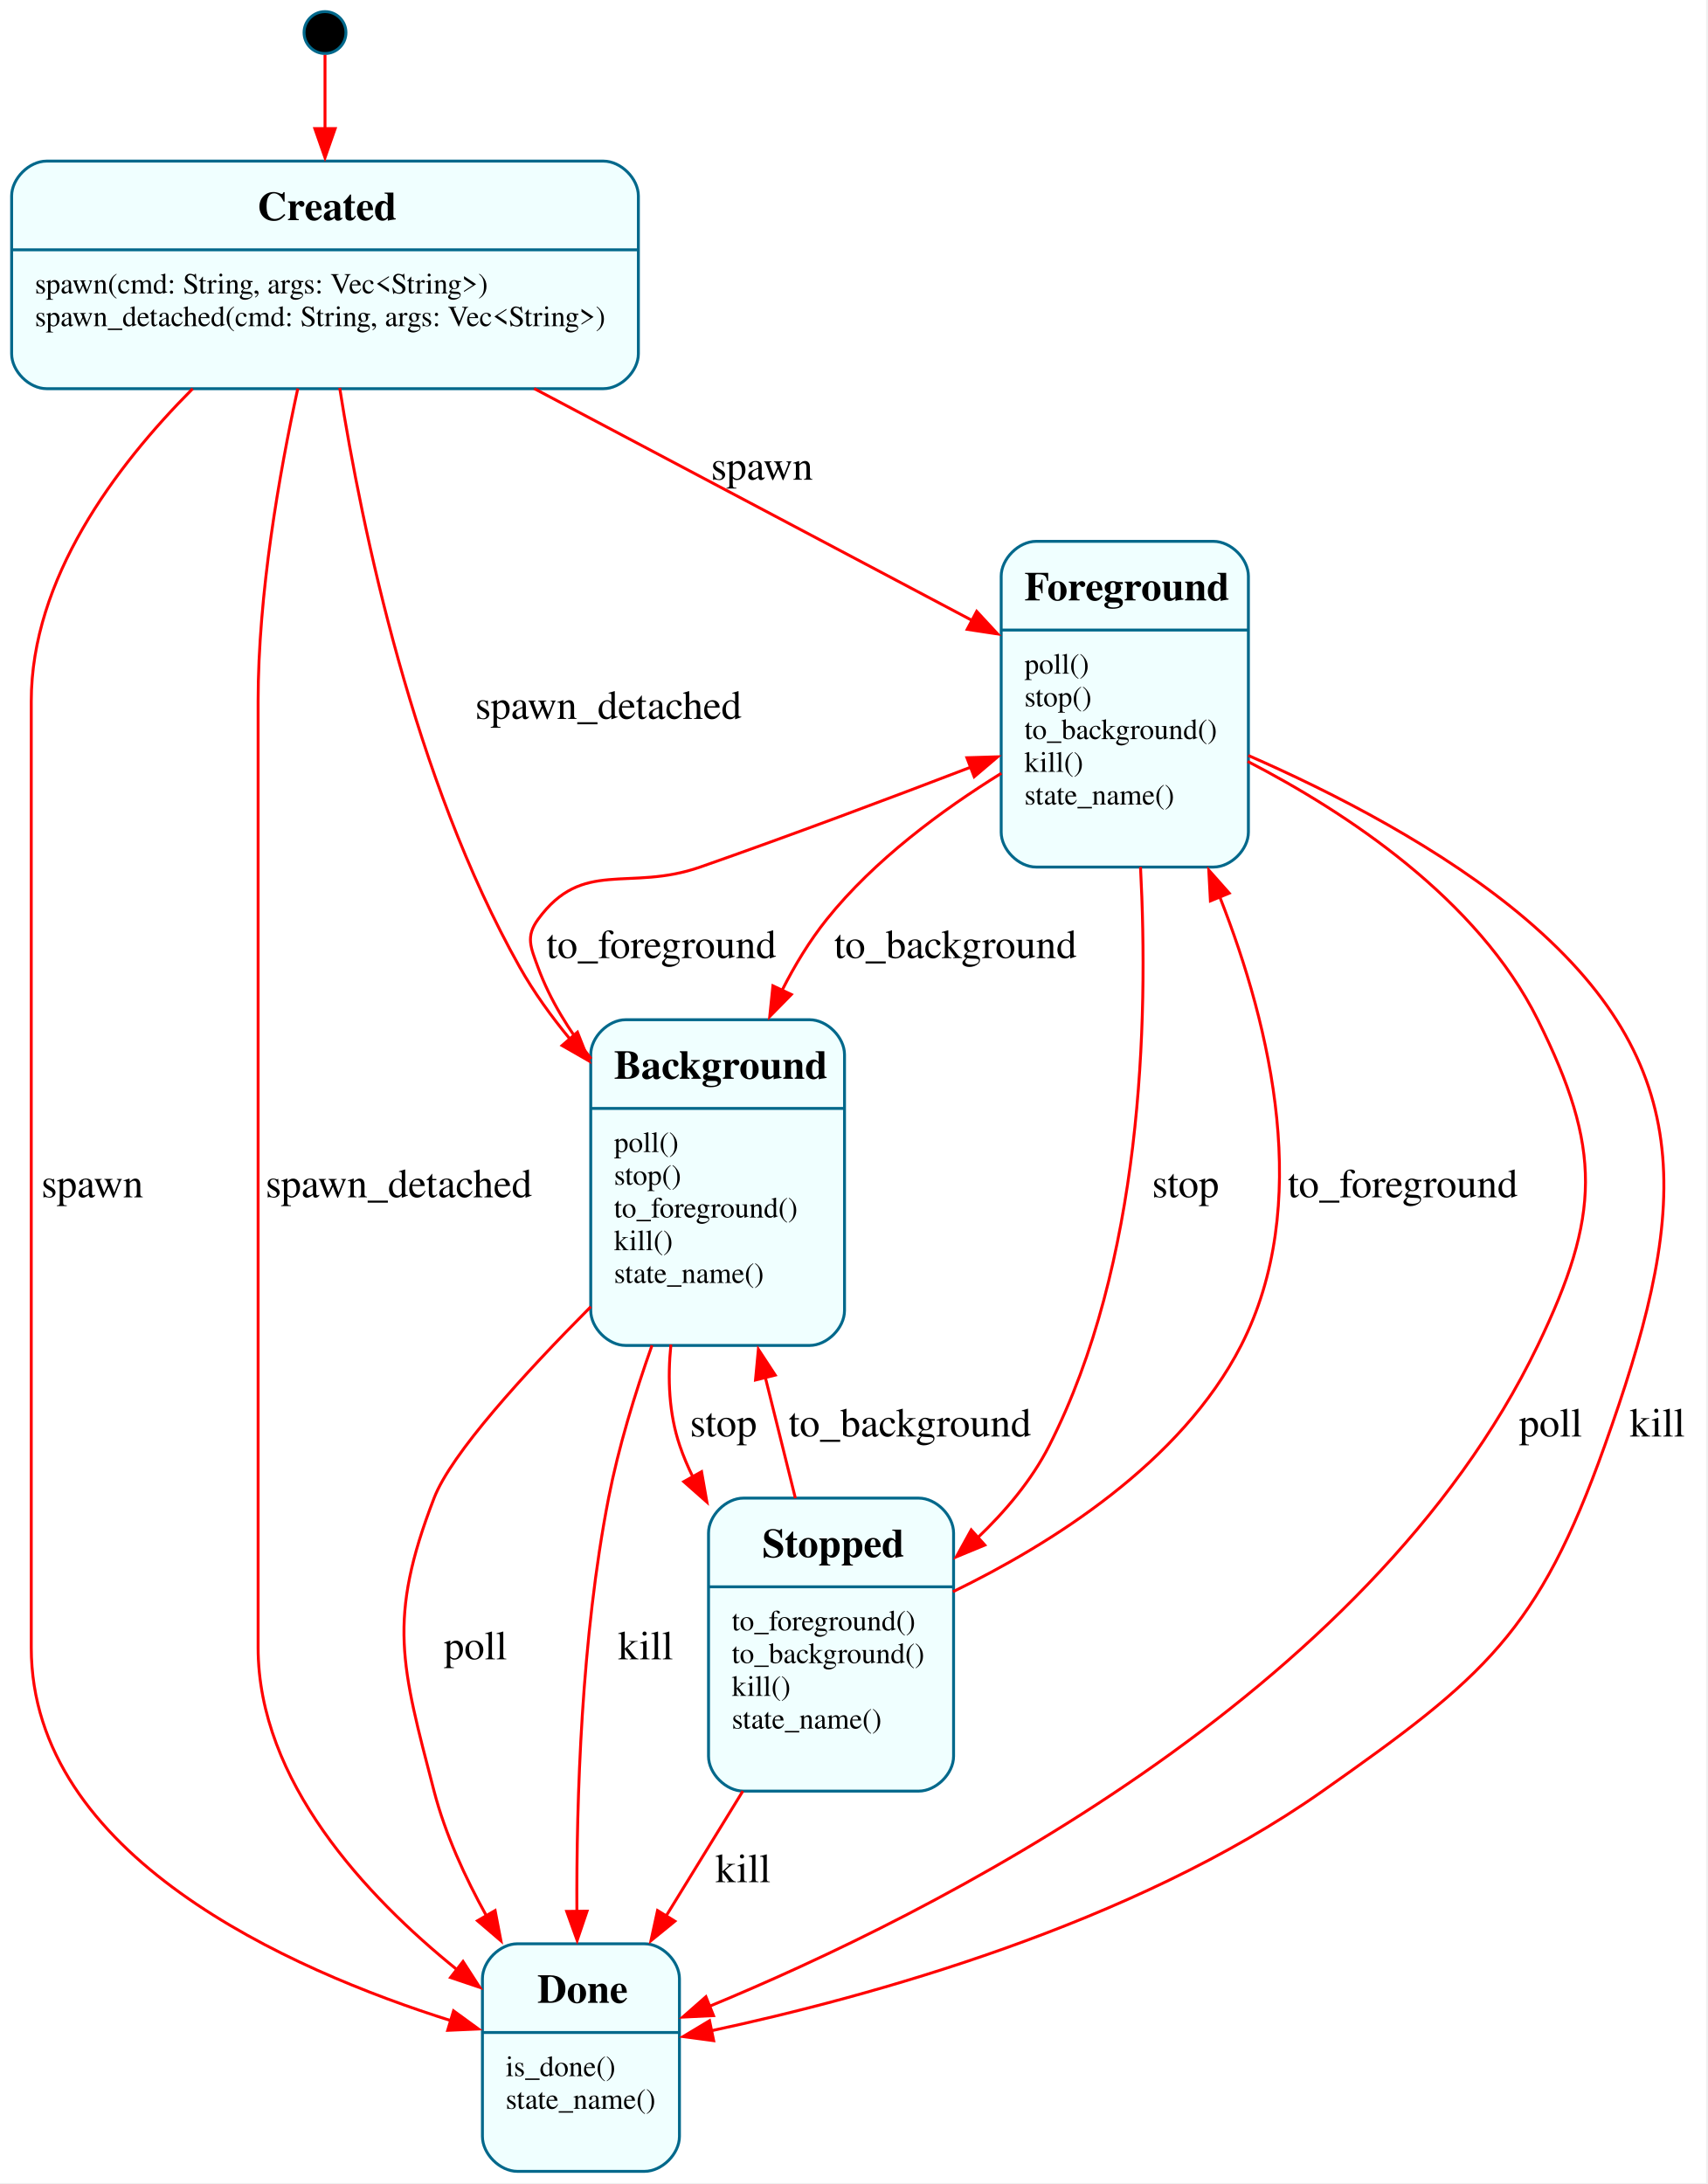
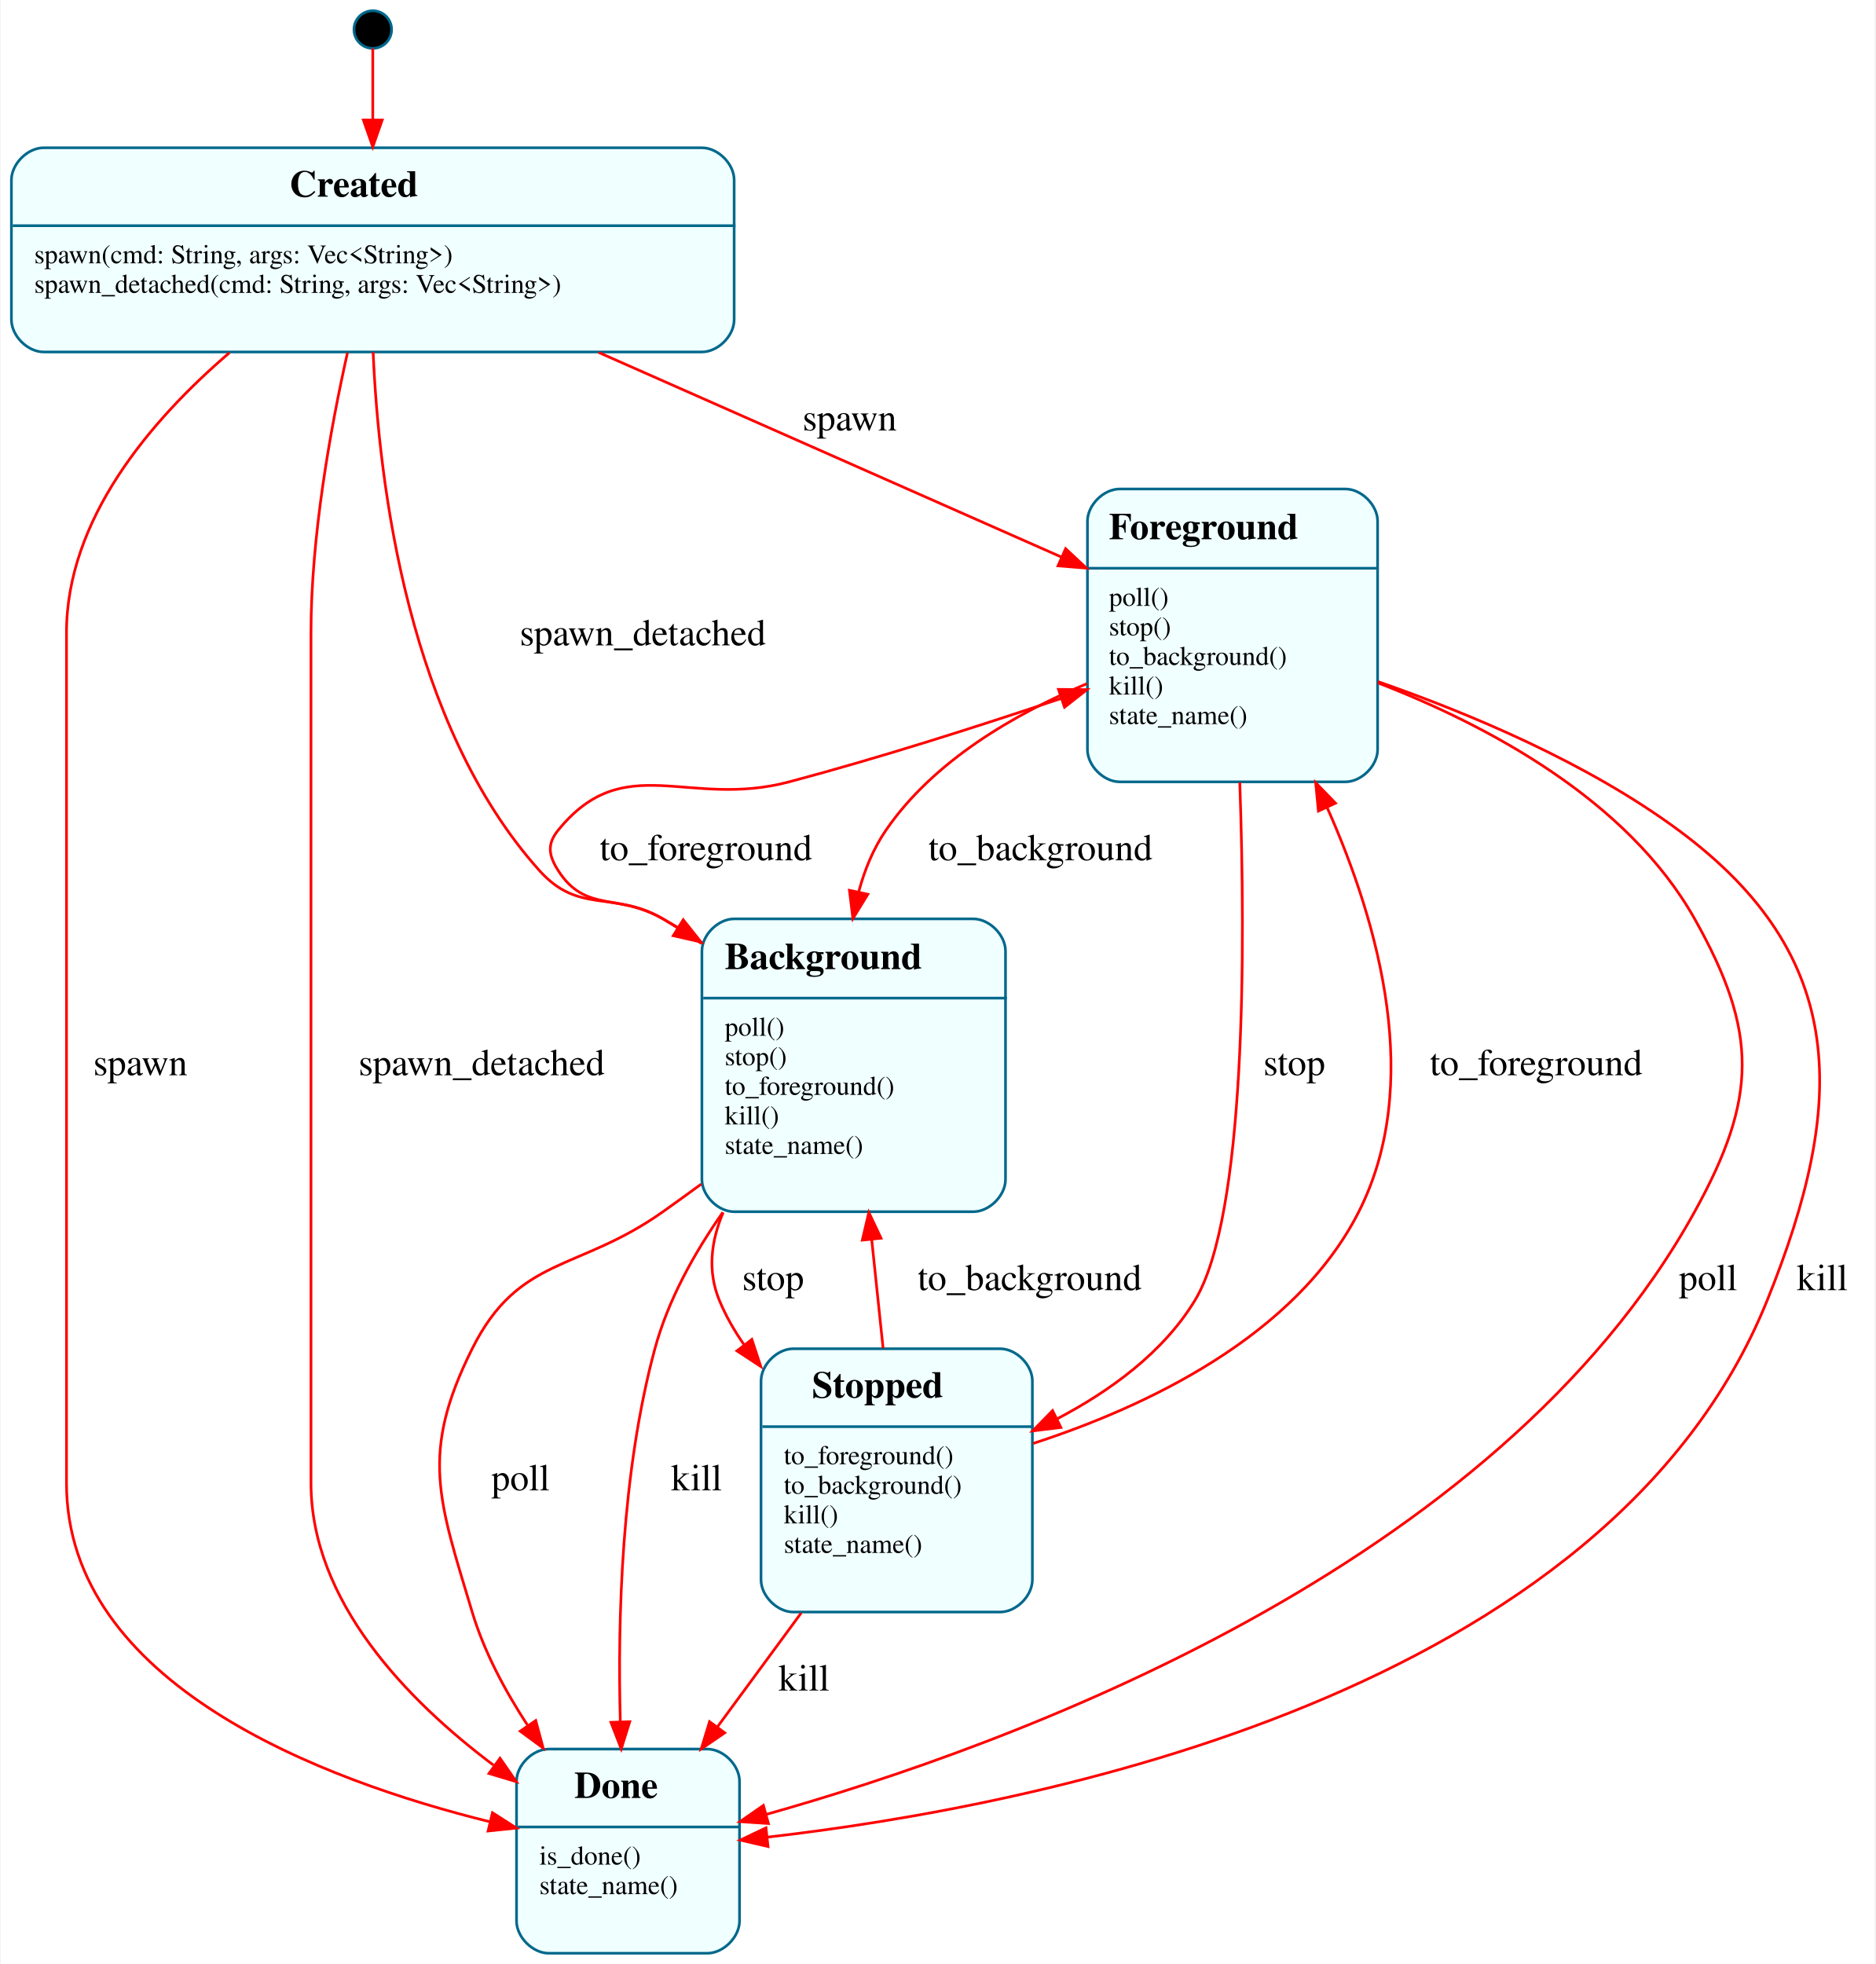
- <svg xmlns="http://www.w3.org/2000/svg" width="587pt" height="751pt" viewBox="0.00 0.00 587.00 751.00">
-   <g id="graph0" class="graph" transform="scale(1 1) rotate(0) translate(4 746.65)">
-     <polygon fill="white" stroke="none" points="-4,4 -4,-746.65 582.62,-746.65 582.62,4 -4,4" />
+ <svg xmlns="http://www.w3.org/2000/svg" width="698pt" height="731pt" viewBox="0.00 0.00 697.50 731.00">
+   <g id="graph0" class="graph" transform="scale(1 1) rotate(0) translate(4 727)">
+     <polygon fill="white" stroke="transparent" points="-4,4 -4,-727 693.5,-727 693.5,4 -4,4" />
    <g id="node1" class="node">
-       <ellipse fill="black" stroke="#00688b" cx="107.75" cy="-735.45" rx="7.2" ry="7.2" />
+       <ellipse fill="black" stroke="#00688b" cx="134.5" cy="-716" rx="7" ry="7" />
    </g>
    <g id="node2" class="node">
-       <path fill="azure" stroke="none" d="M203.5,-691.25C203.5,-691.25 12,-691.25 12,-691.25 6,-691.25 0,-685.25 0,-679.25 0,-679.25 0,-625 0,-625 0,-619 6,-613 12,-613 12,-613 203.5,-613 203.5,-613 209.5,-613 215.5,-619 215.5,-625 215.5,-625 215.5,-679.25 215.5,-679.25 215.5,-685.25 209.5,-691.25 203.5,-691.25" />
-       <text xml:space="preserve" text-anchor="start" x="84.5" y="-670.95" font-family="Times,serif" font-weight="bold" font-size="14.00">Created</text>
-       <text xml:space="preserve" text-anchor="start" x="8" y="-645.75" font-family="Times,serif" font-size="10.00">spawn(cmd: String, args: Vec&lt;String&gt;)</text>
-       <text xml:space="preserve" text-anchor="start" x="8" y="-634.5" font-family="Times,serif" font-size="10.00">spawn_detached(cmd: String, args: Vec&lt;String&gt;)</text>
-       <text xml:space="preserve" text-anchor="start" x="94.25" y="-623.25" font-family="Times,serif" font-size="10.00">            </text>
-       <polygon fill="#00688b" stroke="#00688b" points="0,-660.75 0,-660.75 215.5,-660.75 215.5,-660.75 0,-660.75" />
-       <path fill="none" stroke="#00688b" d="M12,-613C12,-613 203.5,-613 203.5,-613 209.5,-613 215.5,-619 215.5,-625 215.5,-625 215.5,-679.25 215.5,-679.25 215.5,-685.25 209.5,-691.25 203.5,-691.25 203.5,-691.25 12,-691.25 12,-691.25 6,-691.25 0,-685.25 0,-679.25 0,-679.25 0,-625 0,-625 0,-619 6,-613 12,-613" />
+       <path fill="azure" stroke="transparent" d="M257,-672C257,-672 12,-672 12,-672 6,-672 0,-666 0,-660 0,-660 0,-608 0,-608 0,-602 6,-596 12,-596 12,-596 257,-596 257,-596 263,-596 269,-602 269,-608 269,-608 269,-660 269,-660 269,-666 263,-672 257,-672" />
+       <text text-anchor="start" x="103.5" y="-653.8" font-family="Times,serif" font-weight="bold" font-size="14.00">Created</text>
+       <text text-anchor="start" x="8.5" y="-629" font-family="Times,serif" font-size="10.00">spawn(cmd: String, args: Vec&lt;String&gt;)</text>
+       <text text-anchor="start" x="8.5" y="-618" font-family="Times,serif" font-size="10.00">spawn_detached(cmd: String, args: Vec&lt;String&gt;)</text>
+       <text text-anchor="start" x="116.5" y="-607" font-family="Times,serif" font-size="10.00">            </text>
+       <polygon fill="#00688b" stroke="#00688b" points="0.5,-643 0.5,-643 269.5,-643 269.5,-643 0.5,-643" />
+       <path fill="none" stroke="#00688b" d="M12,-596C12,-596 257,-596 257,-596 263,-596 269,-602 269,-608 269,-608 269,-660 269,-660 269,-666 263,-672 257,-672 257,-672 12,-672 12,-672 6,-672 0,-666 0,-660 0,-660 0,-608 0,-608 0,-602 6,-596 12,-596" />
    </g>
    <g id="edge1" class="edge">
-       <path fill="none" stroke="red" d="M107.75,-727.79C107.75,-721.78 107.75,-712.32 107.75,-702.13" />
-       <polygon fill="red" stroke="red" points="111.25,-702.44 107.75,-692.44 104.25,-702.44 111.25,-702.44" />
+       <path fill="none" stroke="red" d="M134.5,-708.99C134.5,-702.98 134.5,-693.15 134.5,-682.59" />
+       <polygon fill="red" stroke="red" points="138,-682.33 134.5,-672.33 131,-682.33 138,-682.33" />
    </g>
    <g id="node3" class="node">
-       <path fill="azure" stroke="none" d="M413.25,-560.5C413.25,-560.5 352.25,-560.5 352.25,-560.5 346.25,-560.5 340.25,-554.5 340.25,-548.5 340.25,-548.5 340.25,-460.5 340.25,-460.5 340.25,-454.5 346.25,-448.5 352.25,-448.5 352.25,-448.5 413.25,-448.5 413.25,-448.5 419.25,-448.5 425.25,-454.5 425.25,-460.5 425.25,-460.5 425.25,-548.5 425.25,-548.5 425.25,-554.5 419.25,-560.5 413.25,-560.5" />
-       <text xml:space="preserve" text-anchor="start" x="348.25" y="-540.2" font-family="Times,serif" font-weight="bold" font-size="14.00">Foreground</text>
-       <text xml:space="preserve" text-anchor="start" x="348.25" y="-515" font-family="Times,serif" font-size="10.00">poll()</text>
-       <text xml:space="preserve" text-anchor="start" x="348.25" y="-503.75" font-family="Times,serif" font-size="10.00">stop()</text>
-       <text xml:space="preserve" text-anchor="start" x="348.25" y="-492.5" font-family="Times,serif" font-size="10.00">to_background()</text>
-       <text xml:space="preserve" text-anchor="start" x="348.25" y="-481.25" font-family="Times,serif" font-size="10.00">kill()</text>
-       <text xml:space="preserve" text-anchor="start" x="348.25" y="-470" font-family="Times,serif" font-size="10.00">state_name()</text>
-       <text xml:space="preserve" text-anchor="start" x="368.88" y="-458.75" font-family="Times,serif" font-size="10.00">            </text>
-       <polygon fill="#00688b" stroke="#00688b" points="340.25,-530 340.25,-530 425.25,-530 425.25,-530 340.25,-530" />
-       <path fill="none" stroke="#00688b" d="M352.25,-448.5C352.25,-448.5 413.25,-448.5 413.25,-448.5 419.25,-448.5 425.25,-454.5 425.25,-460.5 425.25,-460.5 425.25,-548.5 425.25,-548.5 425.25,-554.5 419.25,-560.5 413.25,-560.5 413.25,-560.5 352.25,-560.5 352.25,-560.5 346.25,-560.5 340.25,-554.5 340.25,-548.5 340.25,-548.5 340.25,-460.5 340.25,-460.5 340.25,-454.5 346.25,-448.5 352.25,-448.5" />
+       <path fill="azure" stroke="transparent" d="M496.5,-545C496.5,-545 412.5,-545 412.5,-545 406.5,-545 400.5,-539 400.5,-533 400.5,-533 400.5,-448 400.5,-448 400.5,-442 406.5,-436 412.5,-436 412.5,-436 496.5,-436 496.5,-436 502.5,-436 508.5,-442 508.5,-448 508.5,-448 508.5,-533 508.5,-533 508.5,-539 502.5,-545 496.5,-545" />
+       <text text-anchor="start" x="408.5" y="-526.3" font-family="Times,serif" font-weight="bold" font-size="14.00">Foreground</text>
+       <text text-anchor="start" x="408.5" y="-501.5" font-family="Times,serif" font-size="10.00">poll()</text>
+       <text text-anchor="start" x="408.5" y="-490.5" font-family="Times,serif" font-size="10.00">stop()</text>
+       <text text-anchor="start" x="408.5" y="-479.5" font-family="Times,serif" font-size="10.00">to_background()</text>
+       <text text-anchor="start" x="408.5" y="-468.5" font-family="Times,serif" font-size="10.00">kill()</text>
+       <text text-anchor="start" x="408.5" y="-457.5" font-family="Times,serif" font-size="10.00">state_name()</text>
+       <text text-anchor="start" x="432.5" y="-446.5" font-family="Times,serif" font-size="10.00">            </text>
+       <polygon fill="#00688b" stroke="#00688b" points="400.5,-515.5 400.5,-515.5 508.5,-515.5 508.5,-515.5 400.5,-515.5" />
+       <path fill="none" stroke="#00688b" d="M412.5,-436C412.5,-436 496.5,-436 496.5,-436 502.5,-436 508.5,-442 508.5,-448 508.5,-448 508.5,-533 508.5,-533 508.5,-539 502.5,-545 496.5,-545 496.5,-545 412.5,-545 412.5,-545 406.5,-545 400.5,-539 400.5,-533 400.5,-533 400.5,-448 400.5,-448 400.5,-442 406.5,-436 412.5,-436" />
    </g>
    <g id="edge2" class="edge">
-       <path fill="none" stroke="red" d="M179.64,-613.05C226.94,-588.01 287.75,-555.8 330.46,-533.19" />
-       <polygon fill="red" stroke="red" points="331.83,-536.42 339.03,-528.65 328.56,-530.24 331.83,-536.42" />
-       <text xml:space="preserve" text-anchor="middle" x="258" y="-581.7" font-family="Times,serif" font-size="14.00"> spawn </text>
+       <path fill="none" stroke="red" d="M218.58,-595.82C272.51,-571.98 341.42,-541.5 390.82,-519.66" />
+       <polygon fill="red" stroke="red" points="392.38,-522.79 400.11,-515.55 389.55,-516.39 392.38,-522.79" />
+       <text text-anchor="middle" x="312" y="-566.8" font-family="Times,serif" font-size="14.00"> spawn </text>
    </g>
    <g id="node4" class="node">
-       <path fill="azure" stroke="none" d="M274.38,-396C274.38,-396 211.12,-396 211.12,-396 205.12,-396 199.12,-390 199.12,-384 199.12,-384 199.12,-296 199.12,-296 199.12,-290 205.12,-284 211.12,-284 211.12,-284 274.38,-284 274.38,-284 280.38,-284 286.38,-290 286.38,-296 286.38,-296 286.38,-384 286.38,-384 286.38,-390 280.38,-396 274.38,-396" />
-       <text xml:space="preserve" text-anchor="start" x="207.12" y="-375.7" font-family="Times,serif" font-weight="bold" font-size="14.00">Background</text>
-       <text xml:space="preserve" text-anchor="start" x="207.12" y="-350.5" font-family="Times,serif" font-size="10.00">poll()</text>
-       <text xml:space="preserve" text-anchor="start" x="207.12" y="-339.25" font-family="Times,serif" font-size="10.00">stop()</text>
-       <text xml:space="preserve" text-anchor="start" x="207.12" y="-328" font-family="Times,serif" font-size="10.00">to_foreground()</text>
-       <text xml:space="preserve" text-anchor="start" x="207.12" y="-316.75" font-family="Times,serif" font-size="10.00">kill()</text>
-       <text xml:space="preserve" text-anchor="start" x="207.12" y="-305.5" font-family="Times,serif" font-size="10.00">state_name()</text>
-       <text xml:space="preserve" text-anchor="start" x="225.88" y="-294.25" font-family="Times,serif" font-size="10.00">            </text>
-       <polygon fill="#00688b" stroke="#00688b" points="199.12,-365.5 199.12,-365.5 286.38,-365.5 286.38,-365.5 199.12,-365.5" />
-       <path fill="none" stroke="#00688b" d="M211.12,-284C211.12,-284 274.38,-284 274.38,-284 280.38,-284 286.38,-290 286.38,-296 286.38,-296 286.38,-384 286.38,-384 286.38,-390 280.38,-396 274.38,-396 274.38,-396 211.12,-396 211.12,-396 205.12,-396 199.12,-390 199.12,-384 199.12,-384 199.12,-296 199.12,-296 199.12,-290 205.12,-284 211.12,-284" />
+       <path fill="azure" stroke="transparent" d="M358,-385C358,-385 269,-385 269,-385 263,-385 257,-379 257,-373 257,-373 257,-288 257,-288 257,-282 263,-276 269,-276 269,-276 358,-276 358,-276 364,-276 370,-282 370,-288 370,-288 370,-373 370,-373 370,-379 364,-385 358,-385" />
+       <text text-anchor="start" x="265.5" y="-366.3" font-family="Times,serif" font-weight="bold" font-size="14.00">Background</text>
+       <text text-anchor="start" x="265.5" y="-341.5" font-family="Times,serif" font-size="10.00">poll()</text>
+       <text text-anchor="start" x="265.5" y="-330.5" font-family="Times,serif" font-size="10.00">stop()</text>
+       <text text-anchor="start" x="265.5" y="-319.5" font-family="Times,serif" font-size="10.00">to_foreground()</text>
+       <text text-anchor="start" x="265.5" y="-308.5" font-family="Times,serif" font-size="10.00">kill()</text>
+       <text text-anchor="start" x="265.5" y="-297.5" font-family="Times,serif" font-size="10.00">state_name()</text>
+       <text text-anchor="start" x="287.5" y="-286.5" font-family="Times,serif" font-size="10.00">            </text>
+       <polygon fill="#00688b" stroke="#00688b" points="257.5,-355.5 257.5,-355.5 370.5,-355.5 370.5,-355.5 257.5,-355.5" />
+       <path fill="none" stroke="#00688b" d="M269,-276C269,-276 358,-276 358,-276 364,-276 370,-282 370,-288 370,-288 370,-373 370,-373 370,-379 364,-385 358,-385 358,-385 269,-385 269,-385 263,-385 257,-379 257,-373 257,-373 257,-288 257,-288 257,-282 263,-276 269,-276" />
    </g>
    <g id="edge4" class="edge">
-       <path fill="none" stroke="red" d="M112.8,-613.27C120.51,-564.61 138.34,-478.68 174.75,-414 179.56,-405.45 185.58,-397.1 192.03,-389.29" />
-       <polygon fill="red" stroke="red" points="194.56,-391.72 198.46,-381.87 189.27,-387.13 194.56,-391.72" />
-       <text xml:space="preserve" text-anchor="middle" x="205.19" y="-499.45" font-family="Times,serif" font-size="14.00"> spawn_detached </text>
+       <path fill="none" stroke="red" d="M134.63,-595.96C136.78,-546.1 147.79,-457.37 196.5,-403 211.15,-386.65 223.33,-395.71 242.5,-385 244.27,-384.01 246.04,-382.99 247.82,-381.93" />
+       <polygon fill="red" stroke="red" points="250.05,-384.66 256.66,-376.38 246.33,-378.73 250.05,-384.66" />
+       <text text-anchor="middle" x="235" y="-486.8" font-family="Times,serif" font-size="14.00"> spawn_detached </text>
    </g>
    <g id="node6" class="node">
-       <path fill="azure" stroke="none" d="M217.62,-78.25C217.62,-78.25 173.88,-78.25 173.88,-78.25 167.88,-78.25 161.88,-72.25 161.88,-66.25 161.88,-66.25 161.88,-12 161.88,-12 161.88,-6 167.88,0 173.88,0 173.88,0 217.62,0 217.62,0 223.62,0 229.62,-6 229.62,-12 229.62,-12 229.62,-66.25 229.62,-66.25 229.62,-72.25 223.62,-78.25 217.62,-78.25" />
-       <text xml:space="preserve" text-anchor="start" x="180.75" y="-57.95" font-family="Times,serif" font-weight="bold" font-size="14.00">Done</text>
-       <text xml:space="preserve" text-anchor="start" x="169.88" y="-32.75" font-family="Times,serif" font-size="10.00">is_done()</text>
-       <text xml:space="preserve" text-anchor="start" x="169.88" y="-21.5" font-family="Times,serif" font-size="10.00">state_name()</text>
-       <text xml:space="preserve" text-anchor="start" x="182.25" y="-10.25" font-family="Times,serif" font-size="10.00">            </text>
-       <polygon fill="#00688b" stroke="#00688b" points="161.88,-47.75 161.88,-47.75 229.62,-47.75 229.62,-47.75 161.88,-47.75" />
-       <path fill="none" stroke="#00688b" d="M173.88,0C173.88,0 217.62,0 217.62,0 223.62,0 229.62,-6 229.62,-12 229.62,-12 229.62,-66.25 229.62,-66.25 229.62,-72.25 223.62,-78.25 217.62,-78.25 217.62,-78.25 173.88,-78.25 173.88,-78.25 167.88,-78.25 161.88,-72.25 161.88,-66.25 161.88,-66.25 161.88,-12 161.88,-12 161.88,-6 167.88,0 173.88,0" />
+       <path fill="azure" stroke="transparent" d="M259,-76C259,-76 200,-76 200,-76 194,-76 188,-70 188,-64 188,-64 188,-12 188,-12 188,-6 194,0 200,0 200,0 259,0 259,0 265,0 271,-6 271,-12 271,-12 271,-64 271,-64 271,-70 265,-76 259,-76" />
+       <text text-anchor="start" x="209.5" y="-57.8" font-family="Times,serif" font-weight="bold" font-size="14.00">Done</text>
+       <text text-anchor="start" x="196.5" y="-33" font-family="Times,serif" font-size="10.00">is_done()</text>
+       <text text-anchor="start" x="196.5" y="-22" font-family="Times,serif" font-size="10.00">state_name()</text>
+       <text text-anchor="start" x="211.5" y="-11" font-family="Times,serif" font-size="10.00">            </text>
+       <polygon fill="#00688b" stroke="#00688b" points="188.5,-47 188.5,-47 271.5,-47 271.5,-47 188.5,-47" />
+       <path fill="none" stroke="#00688b" d="M200,0C200,0 259,0 259,0 265,0 271,-6 271,-12 271,-12 271,-64 271,-64 271,-70 265,-76 259,-76 259,-76 200,-76 200,-76 194,-76 188,-70 188,-64 188,-64 188,-12 188,-12 188,-6 194,0 200,0" />
    </g>
    <g id="edge3" class="edge">
-       <path fill="none" stroke="red" d="M62.27,-613.01C35.46,-586.11 6.75,-547.5 6.75,-505.5 6.75,-505.5 6.75,-505.5 6.75,-180.12 6.75,-108.54 95.39,-69.34 151.26,-51.75" />
-       <polygon fill="red" stroke="red" points="151.95,-55.19 160.51,-48.95 149.93,-48.49 151.95,-55.19" />
-       <text xml:space="preserve" text-anchor="middle" x="27.75" y="-334.95" font-family="Times,serif" font-size="14.00"> spawn </text>
+       <path fill="none" stroke="red" d="M81.17,-595.74C51.5,-570.29 20.5,-533.61 20.5,-491.5 20.5,-491.5 20.5,-491.5 20.5,-175 20.5,-100.06 116.07,-64.28 177.96,-48.97" />
+       <polygon fill="red" stroke="red" points="179.04,-52.31 187.96,-46.6 177.42,-45.5 179.04,-52.31" />
+       <text text-anchor="middle" x="48" y="-326.8" font-family="Times,serif" font-size="14.00"> spawn </text>
    </g>
    <g id="edge5" class="edge">
-       <path fill="none" stroke="red" d="M98.4,-613.06C92.03,-583.83 84.75,-542.36 84.75,-505.5 84.75,-505.5 84.75,-505.5 84.75,-180.12 84.75,-134.25 121.8,-94.65 153.09,-69.39" />
-       <polygon fill="red" stroke="red" points="155.21,-72.17 160.95,-63.27 150.91,-66.65 155.21,-72.17" />
-       <text xml:space="preserve" text-anchor="middle" x="133.12" y="-334.95" font-family="Times,serif" font-size="14.00"> spawn_detached </text>
+       <path fill="none" stroke="red" d="M125.08,-595.73C118.73,-567.35 111.5,-527.21 111.5,-491.5 111.5,-491.5 111.5,-491.5 111.5,-175 111.5,-130.95 147.25,-94.19 179.39,-70.04" />
+       <polygon fill="red" stroke="red" points="181.86,-72.58 187.9,-63.87 177.75,-66.91 181.86,-72.58" />
+       <text text-anchor="middle" x="175" y="-326.8" font-family="Times,serif" font-size="14.00"> spawn_detached </text>
    </g>
    <g id="edge8" class="edge">
-       <path fill="none" stroke="red" d="M340.31,-480.76C319.97,-468.15 296.55,-450.89 280.25,-430.5 274.35,-423.12 269.24,-414.68 264.85,-406" />
-       <polygon fill="red" stroke="red" points="268.1,-404.68 260.67,-397.12 261.76,-407.66 268.1,-404.68" />
-       <text xml:space="preserve" text-anchor="middle" x="324.5" y="-417.2" font-family="Times,serif" font-size="14.00"> to_background </text>
+       <path fill="none" stroke="red" d="M400.32,-472.55C373.54,-461.35 343.24,-443.87 325.5,-418 320.81,-411.16 317.57,-403.28 315.38,-395.14" />
+       <polygon fill="red" stroke="red" points="318.75,-394.14 313.21,-385.11 311.91,-395.63 318.75,-394.14" />
+       <text text-anchor="middle" x="383" y="-406.8" font-family="Times,serif" font-size="14.00"> to_background </text>
    </g>
    <g id="node5" class="node">
-       <path fill="azure" stroke="none" d="M311.88,-231.5C311.88,-231.5 251.62,-231.5 251.62,-231.5 245.62,-231.5 239.62,-225.5 239.62,-219.5 239.62,-219.5 239.62,-142.75 239.62,-142.75 239.62,-136.75 245.62,-130.75 251.62,-130.75 251.62,-130.75 311.88,-130.75 311.88,-130.75 317.88,-130.75 323.88,-136.75 323.88,-142.75 323.88,-142.75 323.88,-219.5 323.88,-219.5 323.88,-225.5 317.88,-231.5 311.88,-231.5" />
-       <text xml:space="preserve" text-anchor="start" x="258.12" y="-211.2" font-family="Times,serif" font-weight="bold" font-size="14.00">Stopped</text>
-       <text xml:space="preserve" text-anchor="start" x="247.62" y="-186" font-family="Times,serif" font-size="10.00">to_foreground()</text>
-       <text xml:space="preserve" text-anchor="start" x="247.62" y="-174.75" font-family="Times,serif" font-size="10.00">to_background()</text>
-       <text xml:space="preserve" text-anchor="start" x="247.62" y="-163.5" font-family="Times,serif" font-size="10.00">kill()</text>
-       <text xml:space="preserve" text-anchor="start" x="247.62" y="-152.25" font-family="Times,serif" font-size="10.00">state_name()</text>
-       <text xml:space="preserve" text-anchor="start" x="268.25" y="-141" font-family="Times,serif" font-size="10.00">            </text>
-       <polygon fill="#00688b" stroke="#00688b" points="239.62,-201 239.62,-201 323.88,-201 323.88,-201 239.62,-201" />
-       <path fill="none" stroke="#00688b" d="M251.62,-130.75C251.62,-130.75 311.88,-130.75 311.88,-130.75 317.88,-130.75 323.88,-136.75 323.88,-142.75 323.88,-142.75 323.88,-219.5 323.88,-219.5 323.88,-225.5 317.88,-231.5 311.88,-231.5 311.88,-231.5 251.62,-231.5 251.62,-231.5 245.62,-231.5 239.62,-225.5 239.62,-219.5 239.62,-219.5 239.62,-142.75 239.62,-142.75 239.62,-136.75 245.62,-130.75 251.62,-130.75" />
+       <path fill="azure" stroke="transparent" d="M368,-225C368,-225 291,-225 291,-225 285,-225 279,-219 279,-213 279,-213 279,-139 279,-139 279,-133 285,-127 291,-127 291,-127 368,-127 368,-127 374,-127 380,-133 380,-139 380,-139 380,-213 380,-213 380,-219 374,-225 368,-225" />
+       <text text-anchor="start" x="298" y="-206.8" font-family="Times,serif" font-weight="bold" font-size="14.00">Stopped</text>
+       <text text-anchor="start" x="287.5" y="-182" font-family="Times,serif" font-size="10.00">to_foreground()</text>
+       <text text-anchor="start" x="287.5" y="-171" font-family="Times,serif" font-size="10.00">to_background()</text>
+       <text text-anchor="start" x="287.5" y="-160" font-family="Times,serif" font-size="10.00">kill()</text>
+       <text text-anchor="start" x="287.5" y="-149" font-family="Times,serif" font-size="10.00">state_name()</text>
+       <text text-anchor="start" x="311.5" y="-138" font-family="Times,serif" font-size="10.00">            </text>
+       <polygon fill="#00688b" stroke="#00688b" points="279.5,-196 279.5,-196 380.5,-196 380.5,-196 279.5,-196" />
+       <path fill="none" stroke="#00688b" d="M291,-127C291,-127 368,-127 368,-127 374,-127 380,-133 380,-139 380,-139 380,-213 380,-213 380,-219 374,-225 368,-225 368,-225 291,-225 291,-225 285,-225 279,-219 279,-213 279,-213 279,-139 279,-139 279,-133 285,-127 291,-127" />
    </g>
    <g id="edge7" class="edge">
-       <path fill="none" stroke="red" d="M388.15,-448.54C390.98,-394.83 388.65,-312.23 356.75,-249.5 350.74,-237.68 341.71,-226.95 331.99,-217.71" />
-       <polygon fill="red" stroke="red" points="334.62,-215.36 324.83,-211.31 329.95,-220.58 334.62,-215.36" />
-       <text xml:space="preserve" text-anchor="middle" x="403.64" y="-334.95" font-family="Times,serif" font-size="14.00"> stop </text>
+       <path fill="none" stroke="red" d="M457.2,-435.83C459.38,-373.21 459.46,-274.24 440.5,-243 428.7,-223.55 408.81,-209.16 389.11,-198.86" />
+       <polygon fill="red" stroke="red" points="390.61,-195.7 380.1,-194.41 387.52,-201.97 390.61,-195.7" />
+       <text text-anchor="middle" x="477.5" y="-326.8" font-family="Times,serif" font-size="14.00"> stop </text>
    </g>
    <g id="edge6" class="edge">
-       <path fill="none" stroke="red" d="M425,-484.83C458.9,-467.3 504.1,-437.53 524.75,-396 546.91,-351.43 546.34,-328.85 524.75,-284 466.56,-163.1 315.37,-87.92 239.92,-56.75" />
-       <polygon fill="red" stroke="red" points="241.34,-53.55 230.76,-53.04 238.72,-60.04 241.34,-53.55" />
-       <text xml:space="preserve" text-anchor="middle" x="529.16" y="-252.7" font-family="Times,serif" font-size="14.00"> poll </text>
+       <path fill="none" stroke="red" d="M508.63,-472.83C549.06,-457.2 601.49,-429.46 626.5,-385 650.25,-342.78 649.93,-318.4 626.5,-276 552.88,-142.76 370.48,-76.87 280.86,-51.66" />
+       <polygon fill="red" stroke="red" points="281.75,-48.28 271.18,-48.99 279.89,-55.02 281.75,-48.28" />
+       <text text-anchor="middle" x="631.5" y="-246.8" font-family="Times,serif" font-size="14.00"> poll </text>
    </g>
    <g id="edge9" class="edge">
-       <path fill="none" stroke="red" d="M425.22,-486.87C454.13,-474.22 492.18,-454.85 520.75,-430.5 582.65,-377.74 575.06,-326.11 547.75,-249.5 524.87,-185.31 506.46,-169.99 450.75,-130.75 385.44,-84.75 294.4,-59.88 240.62,-48.36" />
-       <polygon fill="red" stroke="red" points="241.39,-44.94 230.89,-46.34 239.97,-51.8 241.39,-44.94" />
-       <text xml:space="preserve" text-anchor="middle" x="565.87" y="-252.7" font-family="Times,serif" font-size="14.00"> kill </text>
+       <path fill="none" stroke="red" d="M508.64,-473.3C542.8,-461.43 586.7,-443.01 620.5,-418 684.13,-370.93 683.15,-316.39 653.5,-243 594.1,-95.96 380.97,-54.62 281.42,-43.22" />
+       <polygon fill="red" stroke="red" points="281.61,-39.72 271.29,-42.12 280.85,-46.68 281.61,-39.72" />
+       <text text-anchor="middle" x="674" y="-246.8" font-family="Times,serif" font-size="14.00"> kill </text>
    </g>
    <g id="edge12" class="edge">
-       <path fill="none" stroke="red" d="M199.28,-382.53C191.79,-392.09 185.11,-402.78 181,-414 178.48,-420.89 176.68,-424.57 181,-430.5 196.32,-451.55 212.17,-439.91 236.75,-448.5 267.79,-459.35 302.22,-472.28 329.84,-482.87" />
-       <polygon fill="red" stroke="red" points="328.46,-486.09 339.05,-486.41 330.97,-479.55 328.46,-486.09" />
-       <text xml:space="preserve" text-anchor="middle" x="223.38" y="-417.2" font-family="Times,serif" font-size="14.00"> to_foreground </text>
+       <path fill="none" stroke="red" d="M256.88,-375.8C252.1,-379.04 247.27,-382.15 242.5,-385 226.12,-394.8 213.79,-386.92 203.5,-403 199.91,-408.62 199.3,-412.83 203.5,-418 228.12,-448.31 251.76,-425.96 289.5,-436 323.24,-444.97 360.27,-456.79 390.68,-467.04" />
+       <polygon fill="red" stroke="red" points="389.72,-470.41 400.31,-470.31 391.97,-463.78 389.72,-470.41" />
+       <text text-anchor="middle" x="258.5" y="-406.8" font-family="Times,serif" font-size="14.00"> to_foreground </text>
    </g>
    <g id="edge11" class="edge">
-       <path fill="none" stroke="red" d="M226.69,-284.29C225.5,-272.61 226,-260.5 229.75,-249.5 231,-245.82 232.55,-242.19 234.31,-238.63" />
-       <polygon fill="red" stroke="red" points="237.23,-240.58 239.06,-230.14 231.12,-237.16 237.23,-240.58" />
-       <text xml:space="preserve" text-anchor="middle" x="244.75" y="-252.7" font-family="Times,serif" font-size="14.00"> stop </text>
+       <path fill="none" stroke="red" d="M264.91,-275.7C260.4,-265.11 258.99,-253.9 263.5,-243 265.9,-237.2 269.09,-231.65 272.76,-226.4" />
+       <polygon fill="red" stroke="red" points="275.59,-228.47 278.9,-218.41 270.03,-224.21 275.59,-228.47" />
+       <text text-anchor="middle" x="283.5" y="-246.8" font-family="Times,serif" font-size="14.00"> stop </text>
    </g>
    <g id="edge10" class="edge">
-       <path fill="none" stroke="red" d="M199.16,-297.34C176,-274.05 151.12,-246.72 145.25,-231.5 129.13,-189.73 133.99,-174.09 145.25,-130.75 149.08,-116.02 155.87,-101.15 163.27,-87.83" />
-       <polygon fill="red" stroke="red" points="166.24,-89.68 168.24,-79.28 160.19,-86.17 166.24,-89.68" />
-       <text xml:space="preserve" text-anchor="middle" x="159.5" y="-176.07" font-family="Times,serif" font-size="14.00"> poll </text>
+       <path fill="none" stroke="red" d="M256.75,-286.28C251.95,-282.77 247.16,-279.3 242.5,-276 210.81,-253.52 188.88,-259.75 171.5,-225 152.02,-186.04 158.99,-168.72 171.5,-127 175.9,-112.33 183.62,-97.85 192.02,-85" />
+       <polygon fill="red" stroke="red" points="195.16,-86.61 197.91,-76.38 189.38,-82.66 195.16,-86.61" />
+       <text text-anchor="middle" x="189.5" y="-172.3" font-family="Times,serif" font-size="14.00"> poll </text>
    </g>
    <g id="edge13" class="edge">
-       <path fill="none" stroke="red" d="M220.19,-284.04C214.3,-267.43 208.66,-248.96 205.25,-231.5 195.94,-183.76 194.16,-128.12 194.36,-89.18" />
-       <polygon fill="red" stroke="red" points="197.85,-89.46 194.45,-79.42 190.85,-89.39 197.85,-89.46" />
-       <text xml:space="preserve" text-anchor="middle" x="218" y="-176.07" font-family="Times,serif" font-size="14.00"> kill </text>
+       <path fill="none" stroke="red" d="M264.79,-275.78C254.03,-260.47 244.39,-243.02 239.5,-225 227.05,-179.07 225.61,-124.48 226.63,-86.36" />
+       <polygon fill="red" stroke="red" points="230.14,-86.18 226.98,-76.07 223.15,-85.95 230.14,-86.18" />
+       <text text-anchor="middle" x="255" y="-172.3" font-family="Times,serif" font-size="14.00"> kill </text>
    </g>
    <g id="edge14" class="edge">
-       <path fill="none" stroke="red" d="M323.65,-199.31C357.27,-215.62 402.13,-243.66 422.75,-284 447.32,-332.06 433.29,-392.82 415.41,-438.23" />
-       <polygon fill="red" stroke="red" points="412.19,-436.86 411.63,-447.44 418.66,-439.52 412.19,-436.86" />
-       <text xml:space="preserve" text-anchor="middle" x="478.32" y="-334.95" font-family="Times,serif" font-size="14.00"> to_foreground </text>
+       <path fill="none" stroke="red" d="M380.29,-189.75C422,-203.31 477.91,-229.44 501.5,-276 525.44,-323.25 509.31,-382.44 489.68,-426.51" />
+       <polygon fill="red" stroke="red" points="486.46,-425.13 485.45,-435.67 492.82,-428.06 486.46,-425.13" />
+       <text text-anchor="middle" x="567.5" y="-326.8" font-family="Times,serif" font-size="14.00"> to_foreground </text>
    </g>
    <g id="edge15" class="edge">
-       <path fill="none" stroke="red" d="M269.49,-231.46C266.2,-244.66 262.6,-259.15 259.13,-273.1" />
-       <polygon fill="red" stroke="red" points="255.77,-272.11 256.76,-282.66 262.56,-273.8 255.77,-272.11" />
-       <text xml:space="preserve" text-anchor="middle" x="308.84" y="-252.7" font-family="Times,serif" font-size="14.00"> to_background </text>
+       <path fill="none" stroke="red" d="M324.44,-225.2C323.1,-238 321.63,-252.04 320.21,-265.54" />
+       <polygon fill="red" stroke="red" points="316.7,-265.42 319.14,-275.73 323.67,-266.15 316.7,-265.42" />
+       <text text-anchor="middle" x="379" y="-246.8" font-family="Times,serif" font-size="14.00"> to_background </text>
    </g>
    <g id="edge16" class="edge">
-       <path fill="none" stroke="red" d="M251.43,-130.77C242.79,-116.69 233.39,-101.4 224.82,-87.45" />
-       <polygon fill="red" stroke="red" points="228.05,-86.02 219.83,-79.33 222.09,-89.69 228.05,-86.02" />
-       <text xml:space="preserve" text-anchor="middle" x="251.5" y="-99.45" font-family="Times,serif" font-size="14.00"> kill </text>
+       <path fill="none" stroke="red" d="M293.96,-126.67C283.83,-112.89 272.83,-97.92 262.83,-84.33" />
+       <polygon fill="red" stroke="red" points="265.49,-82.04 256.75,-76.06 259.85,-86.19 265.49,-82.04" />
+       <text text-anchor="middle" x="295" y="-97.8" font-family="Times,serif" font-size="14.00"> kill </text>
    </g>
  </g>
</svg>
